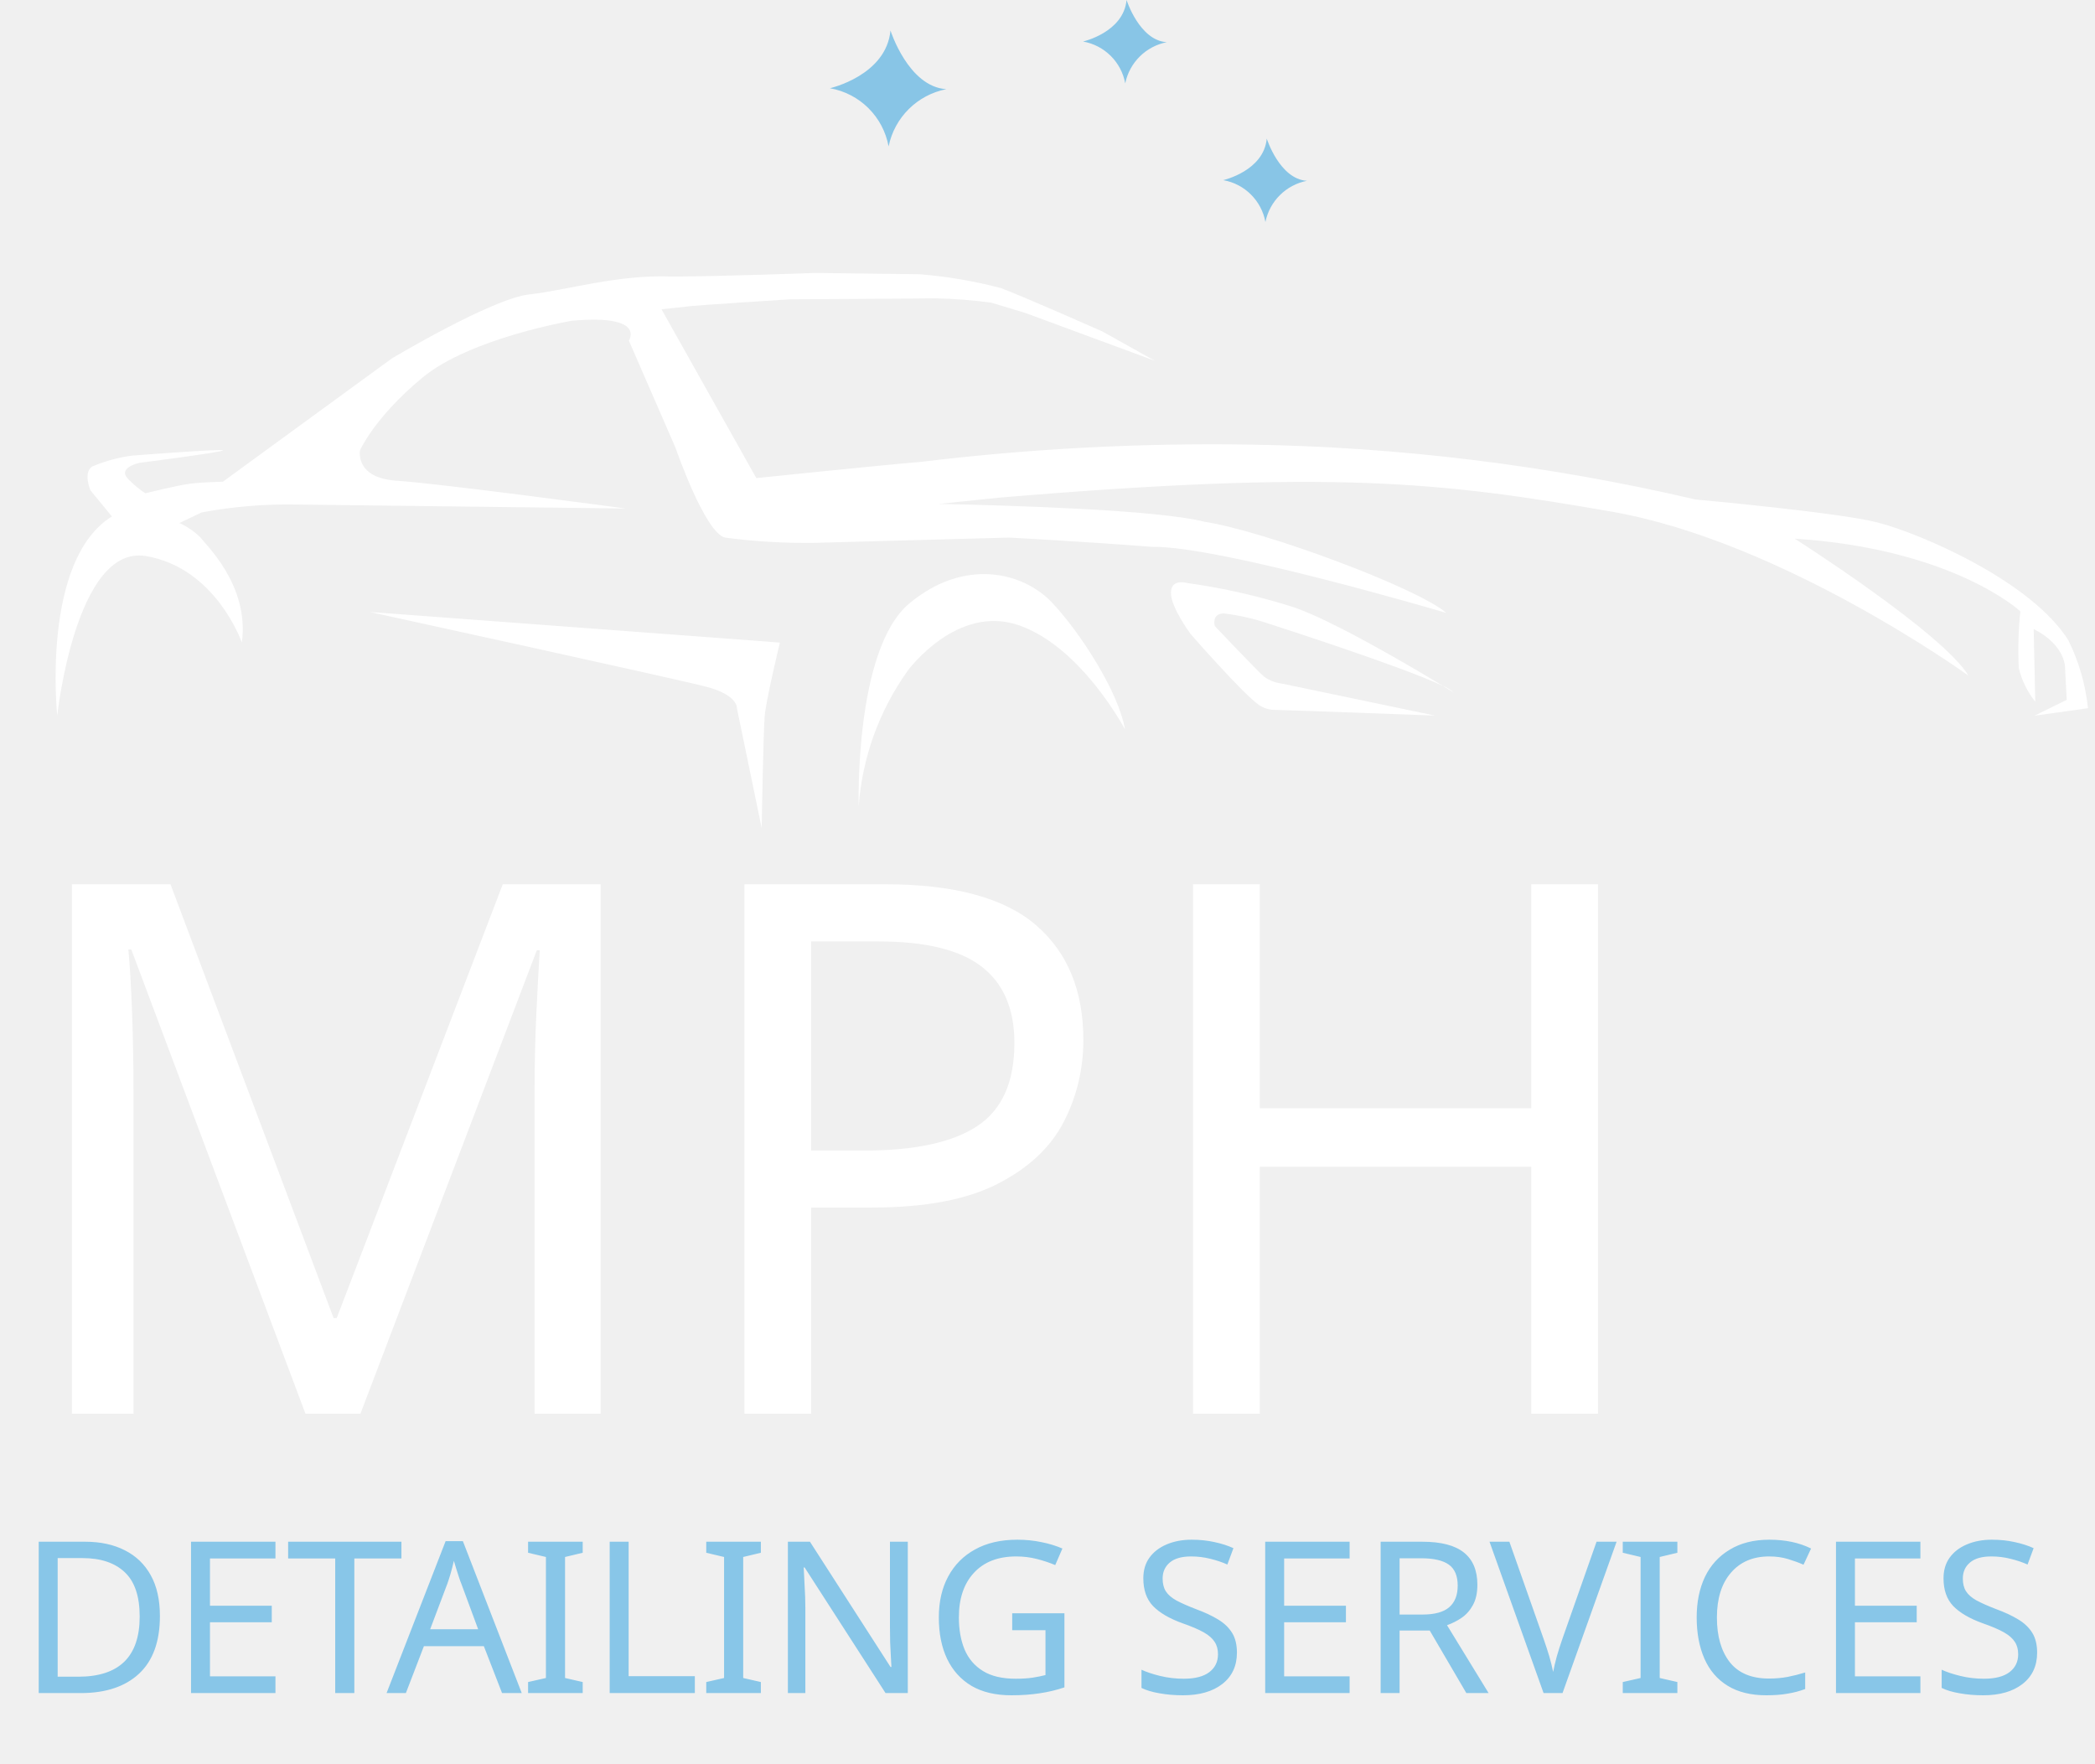
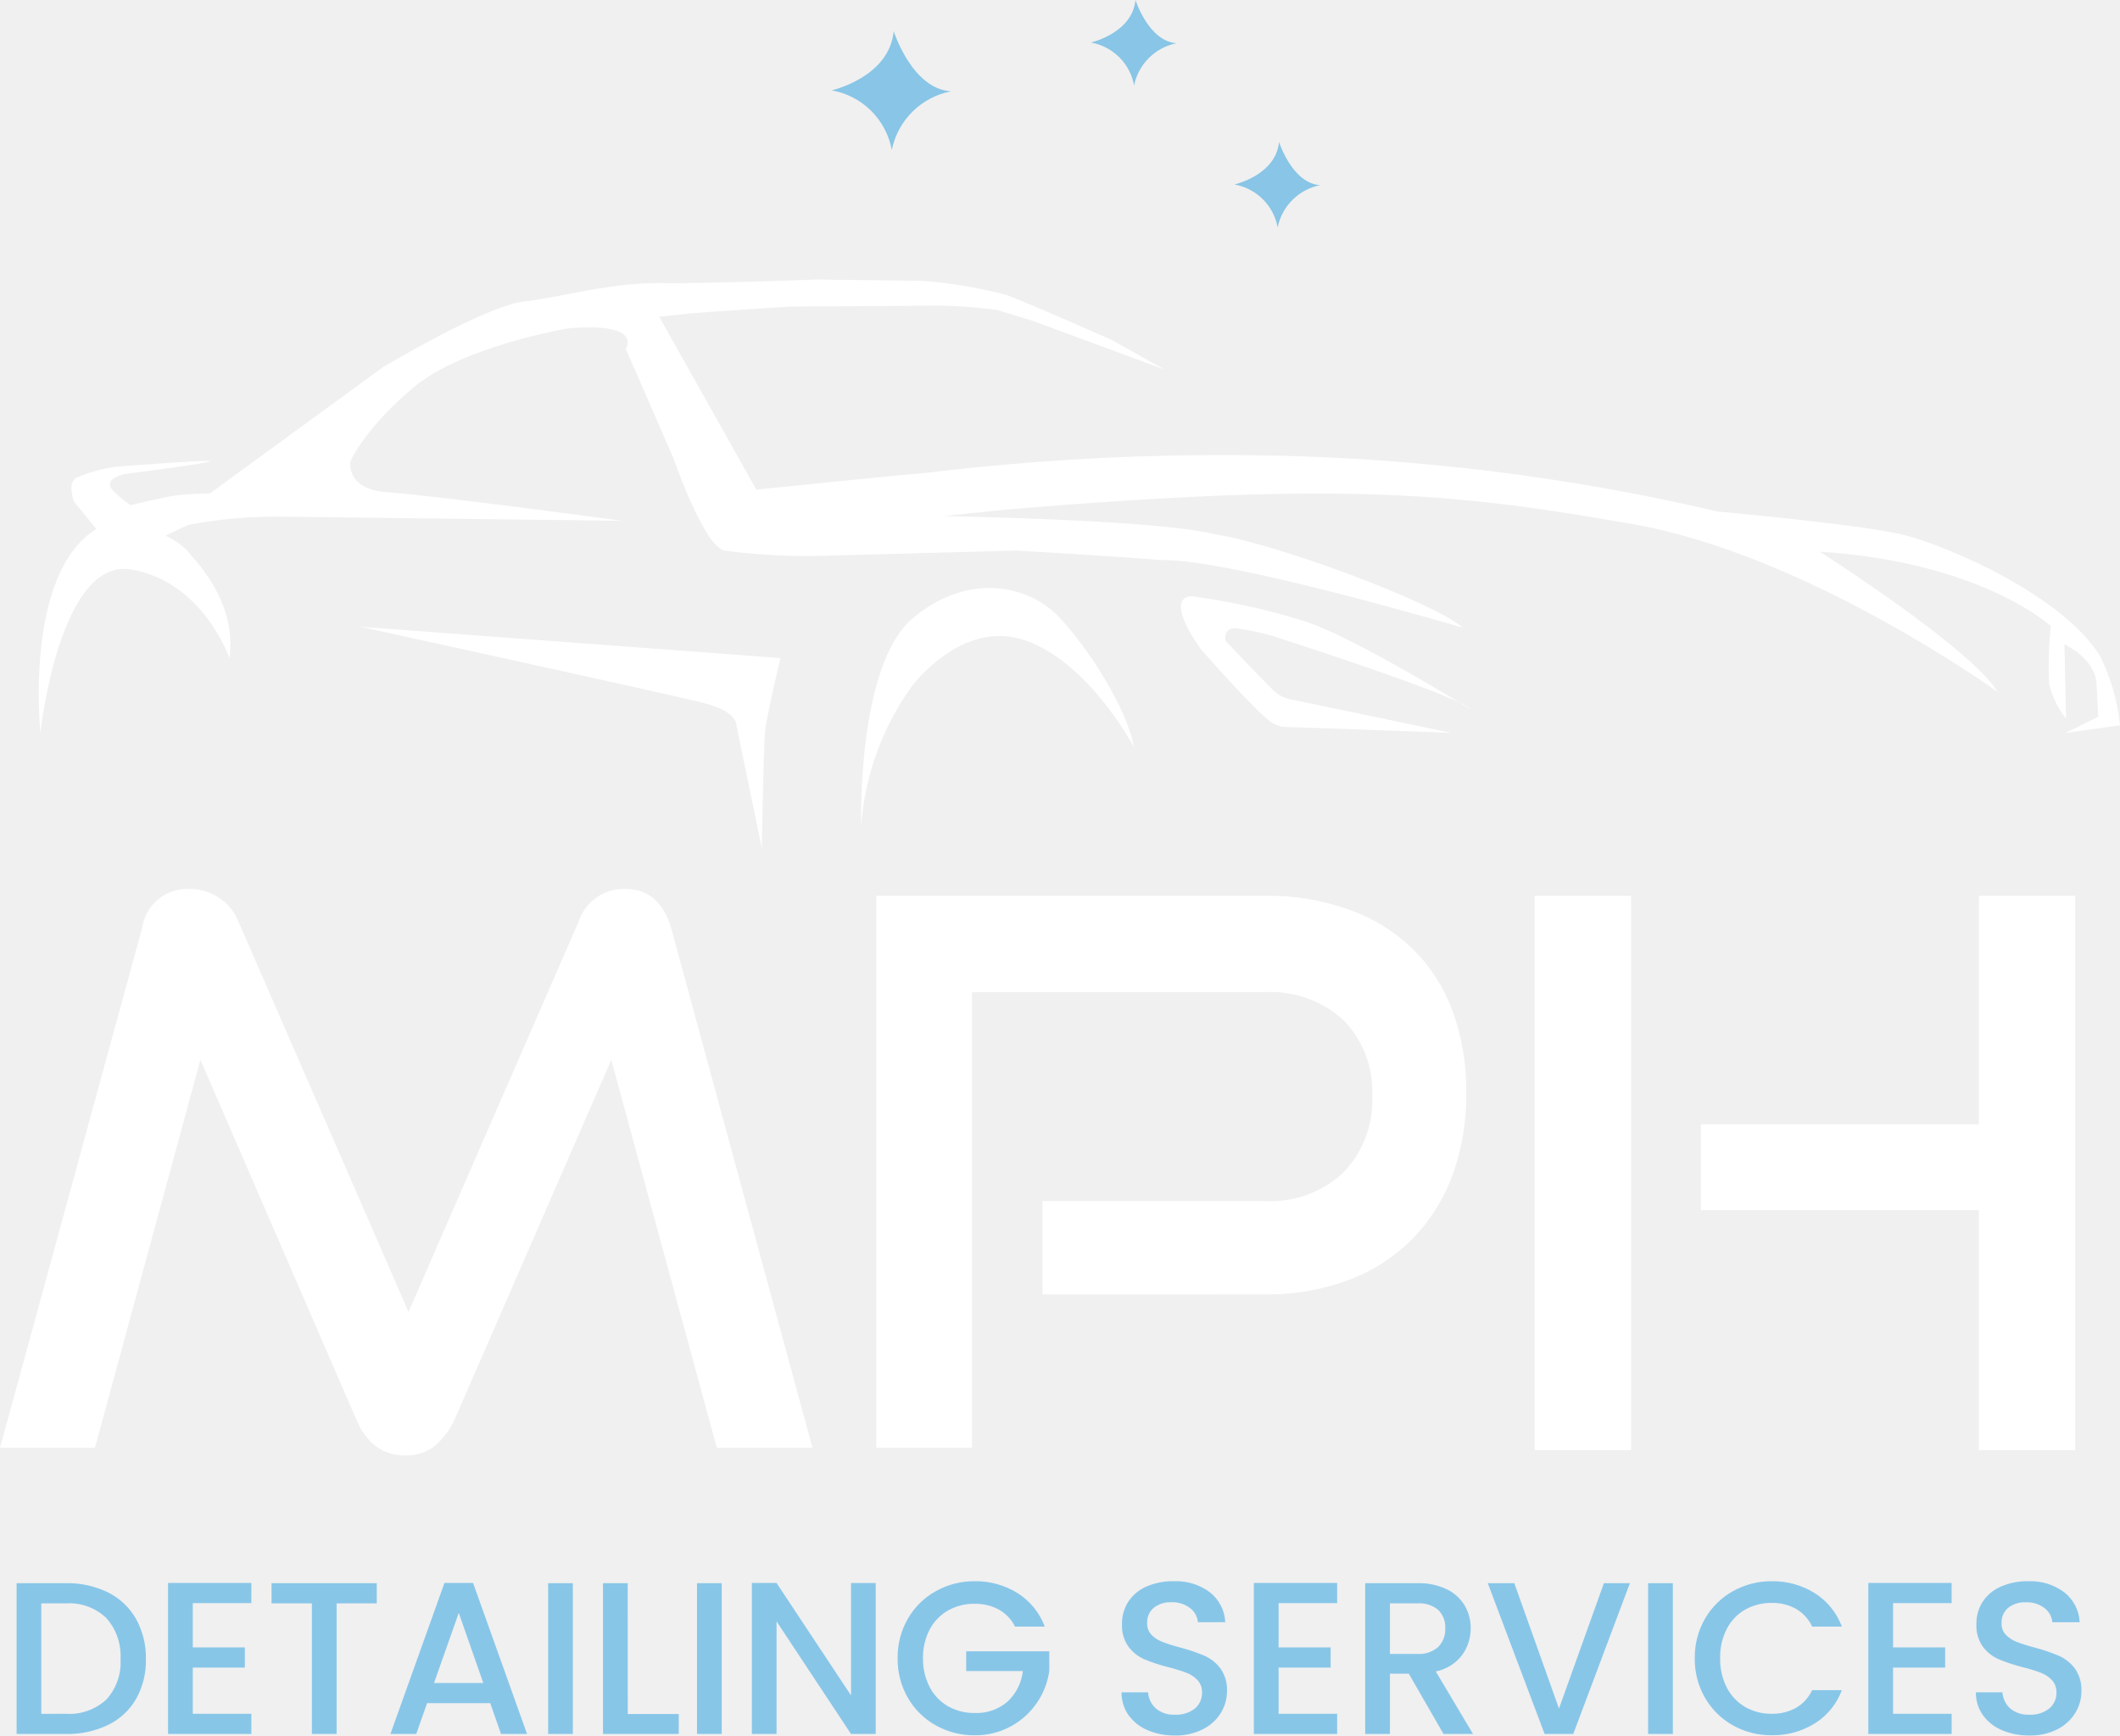
- <svg xmlns="http://www.w3.org/2000/svg" id="Logo" width="178" height="149.851" viewBox="0 0 178 149.851">
-   <defs>
-     <style type="text/css">
-     @font-face {
-       font-family: Good GoodTimesRg;
-       src: url('../fonts/good_times_rg.ttf');
-     }
-   </style>
-   </defs>
-   <g id="Group_211" data-name="Group 211" transform="translate(0 23.185)">
-     <text id="MPH" transform="translate(0 96.928)" fill="#fff" font-size="63" font-family="GoodTimesRg-Regular, Good Times">
-       <tspan x="0" y="0">MPH</tspan>
-     </text>
-     <text id="DETAILING_SERVICES" data-name="DETAILING SERVICES" transform="translate(1.54 120.665)" fill="#88c6e8" font-size="18" font-family="Poppins-Medium, Poppins" font-weight="500" letter-spacing="-0.011em">
-       <tspan x="0" y="0">DETAILING SERVICES</tspan>
-     </text>
+ <svg xmlns="http://www.w3.org/2000/svg" id="Logo" width="175.889" height="143.977" viewBox="0 0 175.889 143.977">
+   <g id="Group_211" data-name="Group 211" transform="translate(-1.512 23.185)">
+     <path id="Path_467" data-name="Path 467" d="M60.984,0,52.227-32.193,39.249-2.394a6.3,6.3,0,0,1-1.67,2.236A3.74,3.74,0,0,1,35.154.63q-2.835,0-4.1-3.024l-12.915-29.8L9.387,0H1.512L13.293-43.092a3.8,3.8,0,0,1,3.969-3.276,4.361,4.361,0,0,1,2.363.693,4.306,4.306,0,0,1,1.67,2.016L35.406-11.277,49.518-43.659a3.929,3.929,0,0,1,3.843-2.709q2.9,0,3.843,3.276L68.922,0ZM88.011-12.726v-7.749h18.4a8.831,8.831,0,0,0,6.584-2.394,8.581,8.581,0,0,0,2.363-6.3,8.449,8.449,0,0,0-2.363-6.3,8.969,8.969,0,0,0-6.584-2.331H82.152V0H74.214V-45.8h32.193a20.147,20.147,0,0,1,7.088,1.165,14.72,14.72,0,0,1,5.26,3.276,13.993,13.993,0,0,1,3.276,5.134,19.266,19.266,0,0,1,1.134,6.8,19.336,19.336,0,0,1-1.134,6.773,14.872,14.872,0,0,1-3.276,5.26,14.761,14.761,0,0,1-5.26,3.434,19.217,19.217,0,0,1-7.088,1.228ZM165.69.189V-19.719H142.632v-7.119H165.69V-45.8h8V.189Zm-36.855,0V-45.8h8V.189Z" transform="translate(0 96.928)" fill="#fff" />
+     <path id="Path_468" data-name="Path 468" d="M5.436-12.51a7.619,7.619,0,0,1,3.5.765,5.473,5.473,0,0,1,2.322,2.2,6.605,6.605,0,0,1,.819,3.339A6.457,6.457,0,0,1,11.259-2.9,5.409,5.409,0,0,1,8.937-.747,7.773,7.773,0,0,1,5.436,0H1.35V-12.51Zm0,10.836A4.515,4.515,0,0,0,8.8-2.862,4.568,4.568,0,0,0,9.972-6.21a4.723,4.723,0,0,0-1.17-3.4,4.438,4.438,0,0,0-3.366-1.224H3.4v9.162Zm10.53-9.18v3.672h4.32v1.674h-4.32v3.834h4.86V0H13.914V-12.528h6.912v1.674ZM31.23-12.51v1.674H27.9V0H25.848V-10.836H22.5V-12.51Zm9.414,9.954H35.406L34.506,0H32.364l4.482-12.528h2.376L43.7,0h-2.16ZM40.068-4.23l-2.034-5.814L35.982-4.23ZM47.5-12.51V0H45.45V-12.51ZM52.056-1.656h4.23V0H50V-12.51h2.052ZM59.85-12.51V0H57.8V-12.51ZM72.63,0H70.578L64.4-9.342V0H62.352V-12.528H64.4L70.578-3.2v-9.324H72.63ZM84.186-8.91a3.307,3.307,0,0,0-1.35-1.413,4.066,4.066,0,0,0-2-.477,4.367,4.367,0,0,0-2.214.558A3.91,3.91,0,0,0,77.1-8.658a4.96,4.96,0,0,0-.549,2.376A5.014,5.014,0,0,0,77.1-3.9,3.9,3.9,0,0,0,78.624-2.3a4.367,4.367,0,0,0,2.214.558,3.917,3.917,0,0,0,2.718-.936A4.068,4.068,0,0,0,84.834-5.22h-4.7V-6.858H87.03v1.6a6.158,6.158,0,0,1-1.035,2.682A6.157,6.157,0,0,1,83.817-.621a6.135,6.135,0,0,1-2.979.729,6.465,6.465,0,0,1-3.222-.819A6.106,6.106,0,0,1,75.3-2.988a6.389,6.389,0,0,1-.855-3.294A6.389,6.389,0,0,1,75.3-9.576a6.088,6.088,0,0,1,2.322-2.277,6.48,6.48,0,0,1,3.213-.819,6.527,6.527,0,0,1,3.555.981A5.586,5.586,0,0,1,86.652-8.91ZM97.452.126a5.6,5.6,0,0,1-2.268-.441A3.722,3.722,0,0,1,93.6-1.566a3.177,3.177,0,0,1-.576-1.89h2.2a1.983,1.983,0,0,0,.639,1.332,2.265,2.265,0,0,0,1.593.522,2.453,2.453,0,0,0,1.656-.513A1.668,1.668,0,0,0,99.7-3.438a1.445,1.445,0,0,0-.369-1.026,2.468,2.468,0,0,0-.918-.612,13.843,13.843,0,0,0-1.521-.468A14.251,14.251,0,0,1,94.905-6.2,3.287,3.287,0,0,1,93.6-7.236a2.991,2.991,0,0,1-.54-1.872A3.327,3.327,0,0,1,93.6-11a3.449,3.449,0,0,1,1.512-1.242,5.494,5.494,0,0,1,2.25-.432,4.689,4.689,0,0,1,2.979.909,3.354,3.354,0,0,1,1.287,2.493H99.36a1.643,1.643,0,0,0-.648-1.17,2.4,2.4,0,0,0-1.566-.486,2.222,2.222,0,0,0-1.44.45,1.568,1.568,0,0,0-.558,1.3,1.315,1.315,0,0,0,.351.945,2.479,2.479,0,0,0,.891.585,13.832,13.832,0,0,0,1.476.468,15.409,15.409,0,0,1,2.025.684,3.371,3.371,0,0,1,1.332,1.053,3.027,3.027,0,0,1,.549,1.9,3.414,3.414,0,0,1-.513,1.8A3.7,3.7,0,0,1,99.765-.387,4.926,4.926,0,0,1,97.452.126Zm8.6-10.98v3.672h4.32v1.674h-4.32v3.834h4.86V0H104V-12.528h6.912v1.674ZM119.736,0l-2.88-5H115.29V0h-2.052V-12.51h4.32a5.372,5.372,0,0,1,2.439.5,3.5,3.5,0,0,1,1.494,1.35,3.673,3.673,0,0,1,.5,1.89,3.745,3.745,0,0,1-.711,2.223,3.609,3.609,0,0,1-2.187,1.359L122.184,0ZM115.29-6.642h2.268a2.379,2.379,0,0,0,1.737-.576,2.074,2.074,0,0,0,.585-1.548,2,2,0,0,0-.576-1.521,2.447,2.447,0,0,0-1.746-.549H115.29ZM135.2-12.51,130.5,0h-2.376l-4.716-12.51h2.2l3.708,10.4,3.726-10.4Zm3.564,0V0H136.71V-12.51Zm1.818,6.228a6.389,6.389,0,0,1,.855-3.294,6.088,6.088,0,0,1,2.322-2.277,6.48,6.48,0,0,1,3.213-.819,6.527,6.527,0,0,1,3.555.981,5.586,5.586,0,0,1,2.259,2.781h-2.466a3.306,3.306,0,0,0-1.35-1.476,4.006,4.006,0,0,0-2-.486,4.366,4.366,0,0,0-2.214.558,3.884,3.884,0,0,0-1.521,1.6,5.147,5.147,0,0,0-.549,2.43,5.147,5.147,0,0,0,.549,2.43,3.944,3.944,0,0,0,1.521,1.611,4.312,4.312,0,0,0,2.214.567,4.006,4.006,0,0,0,2-.486,3.306,3.306,0,0,0,1.35-1.476h2.466a5.539,5.539,0,0,1-2.259,2.772,6.573,6.573,0,0,1-3.555.972,6.465,6.465,0,0,1-3.222-.819,6.106,6.106,0,0,1-2.313-2.277A6.389,6.389,0,0,1,140.58-6.282Zm16.452-4.572v3.672h4.32v1.674h-4.32v3.834h4.86V0H154.98V-12.528h6.912v1.674Zm11.3,10.98a5.6,5.6,0,0,1-2.268-.441,3.722,3.722,0,0,1-1.584-1.251,3.177,3.177,0,0,1-.576-1.89h2.2a1.982,1.982,0,0,0,.639,1.332,2.265,2.265,0,0,0,1.593.522,2.453,2.453,0,0,0,1.656-.513,1.668,1.668,0,0,0,.594-1.323,1.445,1.445,0,0,0-.369-1.026,2.468,2.468,0,0,0-.918-.612,13.844,13.844,0,0,0-1.521-.468,14.251,14.251,0,0,1-1.989-.657,3.287,3.287,0,0,1-1.305-1.035,2.991,2.991,0,0,1-.54-1.872,3.327,3.327,0,0,1,.54-1.89A3.449,3.449,0,0,1,166-12.24a5.494,5.494,0,0,1,2.25-.432,4.689,4.689,0,0,1,2.979.909,3.354,3.354,0,0,1,1.287,2.493h-2.268a1.643,1.643,0,0,0-.648-1.17,2.4,2.4,0,0,0-1.566-.486,2.222,2.222,0,0,0-1.44.45,1.568,1.568,0,0,0-.558,1.3,1.315,1.315,0,0,0,.351.945,2.478,2.478,0,0,0,.891.585,13.832,13.832,0,0,0,1.476.468,15.408,15.408,0,0,1,2.025.684,3.371,3.371,0,0,1,1.332,1.053,3.027,3.027,0,0,1,.549,1.9,3.414,3.414,0,0,1-.513,1.8,3.7,3.7,0,0,1-1.494,1.359A4.926,4.926,0,0,1,168.336.126Z" transform="translate(1.54 120.665)" fill="#88c6e8" />
    <g id="Group_210" data-name="Group 210" transform="translate(4.724)">
      <path id="Path_423" data-name="Path 423" d="M74.42,39.465c2.8.722,2.655,1.854,2.655,1.854l2.1,10.157s.14-8.163.26-9.538,1.289-6.212,1.289-6.212L45.9,33.13S71.622,38.743,74.42,39.465Z" transform="translate(-19.185 -4.314)" fill="#fff" />
      <path id="Path_424" data-name="Path 424" d="M76.893,34.425c-2.464-2.61-7.456-3.83-12.13.071s-4.3,17.213-4.3,17.213A22.666,22.666,0,0,1,64.635,40.2s4.17-5.71,9.478-3.839,8.97,8.825,8.97,8.825C82.578,42.106,79.355,37.034,76.893,34.425Z" transform="translate(7.771 -6.408)" fill="#fff" />
      <path id="Path_425" data-name="Path 425" d="M77.865,35.332c.582.351.924.565.924.565A3.239,3.239,0,0,0,77.865,35.332Z" transform="translate(40.013 -0.236)" fill="#fff" />
      <path id="Path_426" data-name="Path 426" d="M74.245,34.889a19.532,19.532,0,0,1,4.013.936s11.218,3.6,14.618,5.231c-2.473-1.5-9.29-5.539-12.692-6.691a55.13,55.13,0,0,0-9.064-2.059s-1.358-.408-1.358.844,1.674,3.5,1.674,3.5,4.452,5.091,5.81,6.027a2.328,2.328,0,0,0,1.3.411c.756,0,13.645.485,13.645.485L79.11,40.842a3.223,3.223,0,0,1-1.42-.562c-.539-.451-4.2-4.307-4.2-4.307S73.172,34.926,74.245,34.889Z" transform="translate(25.003 -5.96)" fill="#fff" />
      <path id="Path_427" data-name="Path 427" d="M209.214,60.014a16.9,16.9,0,0,0-1.669-5.779c-3.14-4.986-12.413-9.019-16.2-10-3.291-.856-15.465-1.951-15.465-1.951a178.513,178.513,0,0,0-38.008-4.669A205.636,205.636,0,0,0,110,39.091c-2.678.208-13.927,1.372-13.927,1.372L88.015,26.116s2.25-.225,2.653-.282,8.269-.562,8.269-.562,10.47-.054,12.3-.083a42.241,42.241,0,0,1,4.786.365l2.889.87,11.018,4.07L125.47,28s-6.657-2.946-8.6-3.676a39.814,39.814,0,0,0-6.908-1.181l-8.919-.111s-7.581.288-12.059.308c-4.715-.2-9.05,1.178-12.2,1.517S65.1,30.3,65.1,30.3L50.749,40.77s-1.66.029-2.772.168-3.816.816-3.816.816a8.494,8.494,0,0,1-1.42-1.178c-1.041-.984.9-1.406.9-1.406s7.247-.927,7.108-1.067-7.724.451-7.724.451a12.921,12.921,0,0,0-3.388.927c-.782.533-.143,2.019-.143,2.019l1.825,2.219c-6.041,3.762-4.643,16.919-4.643,16.919s1.563-14.56,7.533-13.551,8.152,7.35,8.152,7.35c.662-4.894-3.129-8.36-3.508-8.922a6.138,6.138,0,0,0-1.8-1.235l1.894-.9A39.924,39.924,0,0,1,57.1,42.71l27.86.337s-15.827-2.133-19.426-2.359S62.4,38.1,62.4,38.1s1.232-2.807,5.308-6.178,12.7-4.829,12.7-4.829c6.349-.562,4.834,1.686,4.834,1.686l3.962,9.1s2.481,7.19,4.2,7.638a52.846,52.846,0,0,0,7.51.451l16.643-.451s6.349.337,12.13.787c5.684-.114,25.017,5.616,25.017,5.616-2.461-2.133-15.445-6.965-20.564-7.749-3.893-1.01-16.469-1.389-22.575-1.515l5.137-.531c28.319-2.376,37.472-1.346,52.033,1.187S199.06,57.245,199.06,57.245c-2.2-3.642-14.76-11.637-14.76-11.637,13.491.87,19.17,6.175,19.17,6.175a31.454,31.454,0,0,0-.134,4.829,7.426,7.426,0,0,0,1.4,2.849l-.134-6.175c2.807,1.426,2.67,3.388,2.67,3.388l.137,2.63-2.738,1.346Z" transform="translate(-36.536 -23.027)" fill="#fff" />
    </g>
  </g>
-   <path id="Path_403" data-name="Path 403" d="M67.142,18.426s3.44-.776,3.7-3.528c0,0,1.092,3.44,3.414,3.585a4.482,4.482,0,0,0-3.528,3.5A4.422,4.422,0,0,0,67.142,18.426Z" transform="translate(24.876 -14.898)" fill="#88c5e6" />
-   <path id="Path_404" data-name="Path 404" d="M59.6,20.712s4.786-1.078,5.145-4.906c0,0,1.515,4.786,4.746,4.986a6.225,6.225,0,0,0-4.906,4.866A6.145,6.145,0,0,0,59.6,20.712Z" transform="translate(10.914 -13.216)" fill="#88c5e6" />
-   <path id="Path_417" data-name="Path 417" d="M71.318,22.555s3.443-.776,3.7-3.528c0,0,1.09,3.44,3.414,3.585a4.474,4.474,0,0,0-3.528,3.5A4.425,4.425,0,0,0,71.318,22.555Z" transform="translate(32.611 -7.25)" fill="#88c5e6" />
+   <path id="Path_403" data-name="Path 403" d="M67.142,18.426s3.44-.776,3.7-3.528c0,0,1.092,3.44,3.414,3.585a4.482,4.482,0,0,0-3.528,3.5A4.422,4.422,0,0,0,67.142,18.426Z" transform="translate(23.364 -14.898)" fill="#88c5e6" />
+   <path id="Path_404" data-name="Path 404" d="M59.6,20.712s4.786-1.078,5.145-4.906c0,0,1.515,4.786,4.746,4.986a6.225,6.225,0,0,0-4.906,4.866A6.145,6.145,0,0,0,59.6,20.712Z" transform="translate(9.402 -13.216)" fill="#88c5e6" />
+   <path id="Path_417" data-name="Path 417" d="M71.318,22.555s3.443-.776,3.7-3.528c0,0,1.09,3.44,3.414,3.585a4.474,4.474,0,0,0-3.528,3.5A4.425,4.425,0,0,0,71.318,22.555Z" transform="translate(31.099 -7.25)" fill="#88c5e6" />
</svg>
